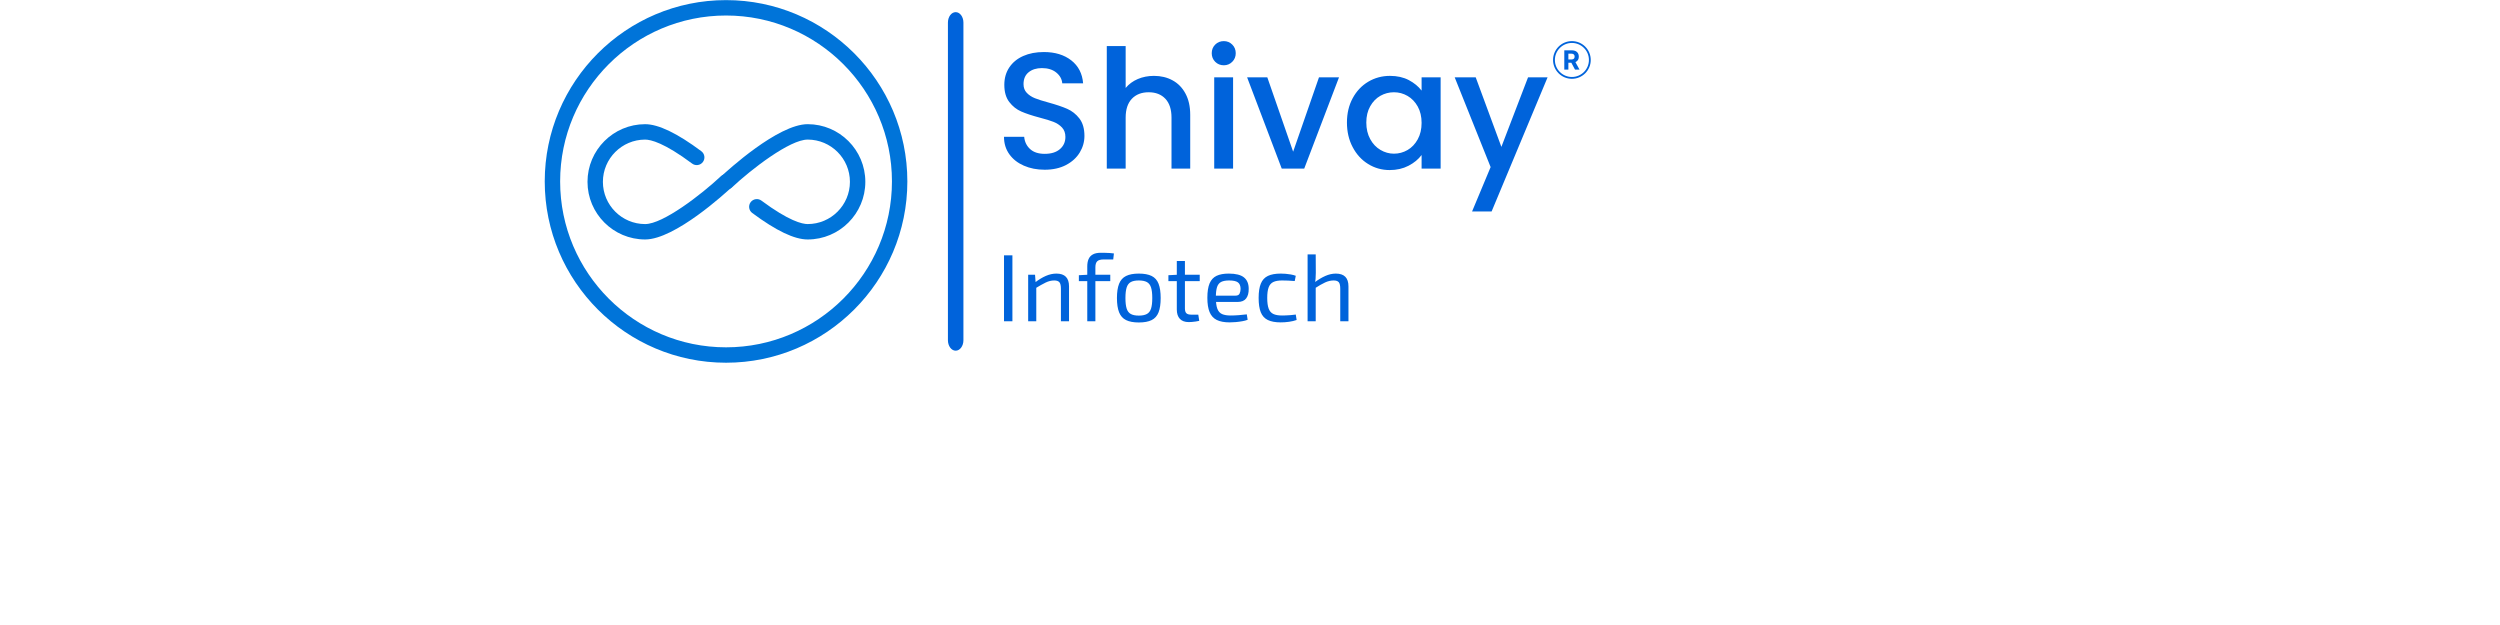
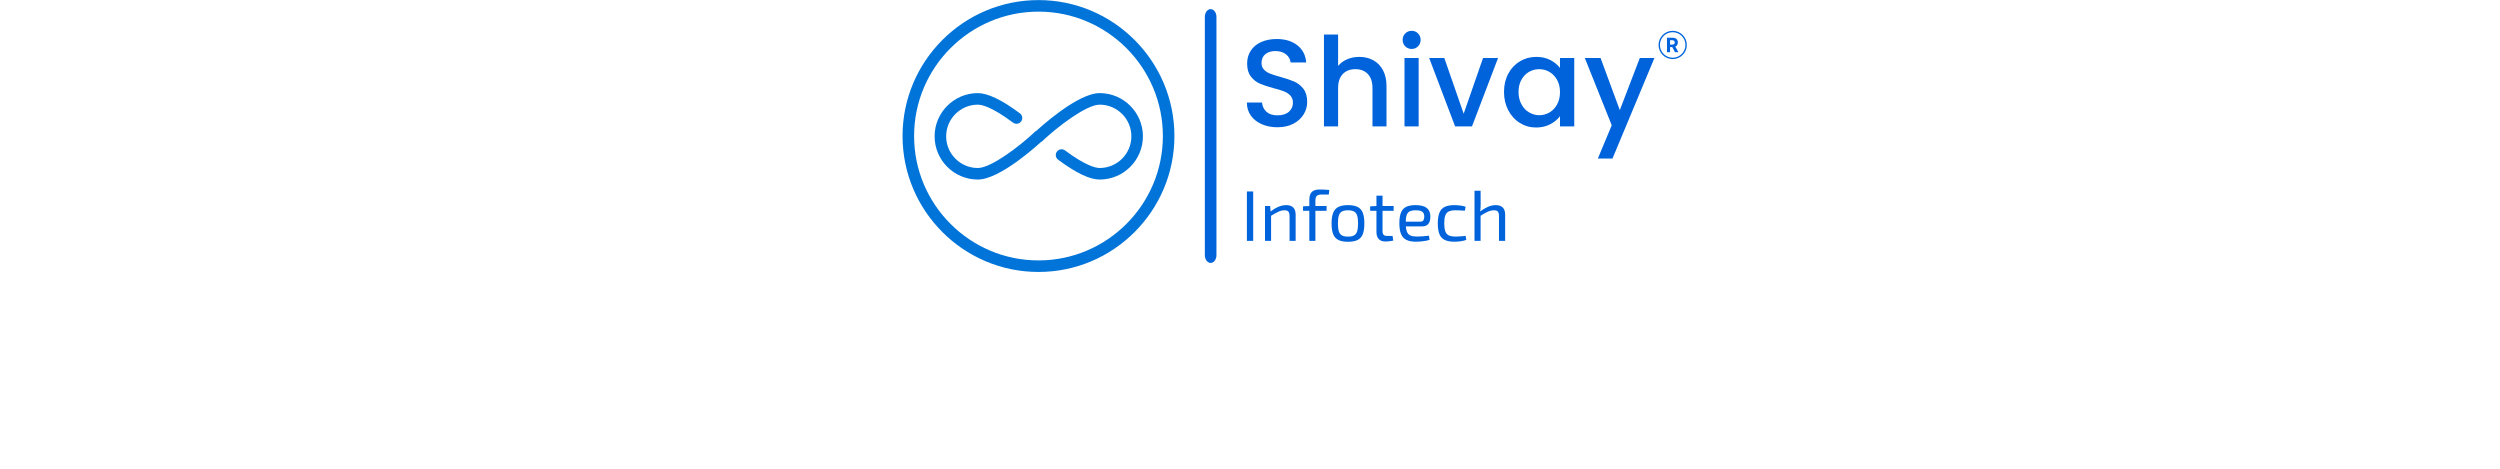
- <svg xmlns="http://www.w3.org/2000/svg" version="1.1" width="800" height="200" viewBox="0 0 1000 345">
+ <svg xmlns="http://www.w3.org/2000/svg" version="1.1" width="1067" height="200" viewBox="0 0 1000 345">
  <g transform="matrix(1,0,0,1,-0.605646,0.1408205)">
-     <svg viewBox="0 0 396 137" data-background-color="#ffffff" preserveAspectRatio="xMidYMid meet" height="200" width="800">
+     <svg viewBox="0 0 396 137" data-background-color="#ffffff" preserveAspectRatio="xMidYMid meet" height="200" width="1067">
      <g id="tight-bounds" transform="matrix(1,0,0,1,0.2398358,-0.05592002)">
        <svg viewBox="0 0 395.52 137.112" height="137.112" width="395.52">
          <g>
            <svg viewBox="0 0 705.092 244.429" height="137.112" width="395.52">
              <g>
                <rect width="10.447" height="228.203" x="271.778" y="8.113" fill="#0063db" opacity="1" stroke-width="0" stroke="transparent" fill-opacity="1" class="rect-i$-0" data-fill-palette-color="primary" rx="1%" id="i$-0" data-palette-color="#0063db" />
              </g>
              <g transform="matrix(1,0,0,1,309.5716,27.12992)">
                <svg viewBox="0 0 395.52 190.169" height="190.169" width="395.52">
                  <g id="textblocktransform">
                    <svg viewBox="0 0 395.52 190.169" height="190.169" width="395.52" id="textblock">
                      <g>
                        <svg viewBox="0 0 395.52 115.839" height="115.839" width="395.52">
                          <g transform="matrix(1,0,0,1,0,0)">
                            <svg width="395.52" viewBox="2.9 -38.5 177.234 51.45" height="115.839" data-palette-color="#0063db">
                              <g transform="matrix(1,0,0,1,0,0)">
                                <g>
                                  <svg width="4.594" viewBox="3.16 -36.36 28.68 36.36" height="5.826" data-palette-color="#0063db" id="scriptelement" x="172.144" y="-35.72">
                                    <path d="M10.85 0L3.16 0 3.16-36.36 17.51-36.36Q21.63-36.36 24.55-34.9 27.47-33.43 29-30.76 30.54-28.09 30.54-24.49L30.54-24.49Q30.54-20.86 28.98-18.26 27.41-15.66 24.46-14.28 21.5-12.89 17.31-12.89L17.31-12.89 7.71-12.89 7.71-19.07 16.07-19.07Q18.27-19.07 19.73-19.67 21.18-20.28 21.9-21.48 22.62-22.69 22.62-24.49L22.62-24.49Q22.62-26.3 21.9-27.54 21.18-28.78 19.72-29.43 18.25-30.08 16.03-30.08L16.03-30.08 10.85-30.08 10.85 0ZM14.51-16.55L22.8-16.55 31.84 0 23.35 0 14.51-16.55Z" opacity="1" transform="matrix(1,0,0,1,0,0)" fill="#0063db" class="undefined-123" id="av-123" />
                                  </svg>
                                </g>
                              </g>
                              <path d="M168.747-32.807C168.747-35.951 171.296-38.5 174.441-38.5 177.585-38.5 180.134-35.951 180.134-32.807 180.134-29.663 177.585-27.114 174.441-27.114 171.296-27.114 168.747-29.663 168.747-32.807ZM174.441-27.666C177.28-27.666 179.581-29.968 179.581-32.807 179.581-35.646 177.28-37.947 174.441-37.947 171.602-37.947 169.3-35.646 169.3-32.807 169.3-29.968 171.602-27.666 174.441-27.666Z" fill="#0063db" id="scriptcircle" data-fill-palette-color="primary" />
                              <path d="M15.2 0.35Q11.7 0.35 8.9-0.88 6.1-2.1 4.5-4.35 2.9-6.6 2.9-9.6L2.9-9.6 9-9.6Q9.2-7.35 10.78-5.9 12.35-4.45 15.2-4.45L15.2-4.45Q18.15-4.45 19.8-5.88 21.45-7.3 21.45-9.55L21.45-9.55Q21.45-11.3 20.43-12.4 19.4-13.5 17.88-14.1 16.35-14.7 13.65-15.4L13.65-15.4Q10.25-16.3 8.13-17.23 6-18.15 4.5-20.1 3-22.05 3-25.3L3-25.3Q3-28.3 4.5-30.55 6-32.8 8.7-34 11.4-35.2 14.95-35.2L14.95-35.2Q20-35.2 23.23-32.68 26.45-30.15 26.8-25.75L26.8-25.75 20.5-25.75Q20.35-27.65 18.7-29 17.05-30.35 14.35-30.35L14.35-30.35Q11.9-30.35 10.35-29.1 8.8-27.85 8.8-25.5L8.8-25.5Q8.8-23.9 9.78-22.88 10.75-21.85 12.25-21.25 13.75-20.65 16.35-19.95L16.35-19.95Q19.8-19 21.98-18.05 24.15-17.1 25.68-15.13 27.2-13.15 27.2-9.85L27.2-9.85Q27.2-7.2 25.78-4.85 24.35-2.5 21.63-1.07 18.9 0.35 15.2 0.35L15.2 0.35ZM48.2-28Q51.35-28 53.82-26.65 56.3-25.3 57.72-22.65 59.15-20 59.15-16.25L59.15-16.25 59.15 0 53.5 0 53.5-15.4Q53.5-19.1 51.65-21.08 49.8-23.05 46.6-23.05L46.6-23.05Q43.4-23.05 41.52-21.08 39.65-19.1 39.65-15.4L39.65-15.4 39.65 0 33.95 0 33.95-37 39.65-37 39.65-24.35Q41.1-26.1 43.32-27.05 45.55-28 48.2-28L48.2-28ZM69.3-31.2Q67.75-31.2 66.7-32.25 65.65-33.3 65.65-34.85L65.65-34.85Q65.65-36.4 66.7-37.45 67.75-38.5 69.3-38.5L69.3-38.5Q70.8-38.5 71.85-37.45 72.9-36.4 72.9-34.85L72.9-34.85Q72.9-33.3 71.85-32.25 70.8-31.2 69.3-31.2L69.3-31.2ZM66.4-27.55L72.1-27.55 72.1 0 66.4 0 66.4-27.55ZM82.44-27.55L90.24-5.1 98.04-27.55 104.09-27.55 93.59 0 86.79 0 76.34-27.55 82.44-27.55ZM106.49-13.9Q106.49-18.05 108.22-21.25 109.94-24.45 112.92-26.23 115.89-28 119.49-28L119.49-28Q122.74-28 125.17-26.73 127.59-25.45 129.04-23.55L129.04-23.55 129.04-27.55 134.79-27.55 134.79 0 129.04 0 129.04-4.1Q127.59-2.15 125.09-0.85 122.59 0.45 119.39 0.45L119.39 0.45Q115.84 0.45 112.89-1.38 109.94-3.2 108.22-6.48 106.49-9.75 106.49-13.9L106.49-13.9ZM129.04-13.8Q129.04-16.65 127.87-18.75 126.69-20.85 124.79-21.95 122.89-23.05 120.69-23.05L120.69-23.05Q118.49-23.05 116.59-21.98 114.69-20.9 113.52-18.82 112.34-16.75 112.34-13.9L112.34-13.9Q112.34-11.05 113.52-8.9 114.69-6.75 116.62-5.63 118.54-4.5 120.69-4.5L120.69-4.5Q122.89-4.5 124.79-5.6 126.69-6.7 127.87-8.83 129.04-10.95 129.04-13.8L129.04-13.8ZM161.19-27.55L167.09-27.55 150.19 12.95 144.29 12.95 149.89-0.45 139.04-27.55 145.39-27.55 153.14-6.55 161.19-27.55Z" opacity="1" transform="matrix(1,0,0,1,0,0)" fill="#0063db" class="undefined-text-0" data-fill-palette-color="primary" id="text-0" />
                            </svg>
                          </g>
                        </svg>
                      </g>
                      <g transform="matrix(1,0,0,1,0,143.1862)">
                        <svg viewBox="0 0 232.21 46.983" height="46.983" width="232.21">
                          <g transform="matrix(1,0,0,1,0,0)">
                            <svg width="232.21" viewBox="4.35 -35.85 180.38 36.5" height="46.983" data-palette-color="#0063db">
                              <path d="M4.35-34.5L8.75-34.5 8.75 0 4.35 0 4.35-34.5ZM31.8-24.95L31.8-24.95Q38.4-24.95 38.4-18.25L38.4-18.25 38.4 0 34.15 0 34.15-17.05Q34.15-19.5 33.35-20.43 32.55-21.35 30.65-21.35L30.65-21.35Q28.4-21.35 26.15-20.25 23.9-19.15 20.8-17.25L20.8-17.25 20.6-20.3Q23.45-22.5 26.25-23.73 29.05-24.95 31.8-24.95ZM17-24.35L20.6-24.35 20.95-19.7 21.25-18.95 21.25 0 17 0 17-24.35ZM55.05-35.85L55.05-35.85Q55.85-35.85 57.1-35.83 58.34-35.8 59.65-35.73 60.95-35.65 61.9-35.5L61.9-35.5 61.55-32.35 56.55-32.35Q54.15-32.35 53.17-31.4 52.2-30.45 52.2-28.25L52.2-28.25 52.2 0 47.95 0 47.95-28.7Q47.95-31 48.65-32.58 49.35-34.15 50.9-35 52.45-35.85 55.05-35.85ZM48.2-24.35L60-24.35 60-21 43.55-21 43.55-24.1 48.2-24.35ZM74.94-24.95L74.94-24.95Q79.14-24.95 81.67-23.7 84.19-22.45 85.29-19.63 86.39-16.8 86.39-12.15L86.39-12.15Q86.39-7.5 85.29-4.67 84.19-1.85 81.67-0.6 79.14 0.65 74.94 0.65L74.94 0.65Q70.79 0.65 68.27-0.6 65.74-1.85 64.62-4.67 63.49-7.5 63.49-12.15L63.49-12.15Q63.49-16.8 64.62-19.63 65.74-22.45 68.27-23.7 70.79-24.95 74.94-24.95ZM74.94-21.35L74.94-21.35Q72.29-21.35 70.77-20.53 69.24-19.7 68.59-17.7 67.94-15.7 67.94-12.15L67.94-12.15Q67.94-8.6 68.59-6.6 69.24-4.6 70.77-3.78 72.29-2.95 74.94-2.95L74.94-2.95Q77.59-2.95 79.14-3.78 80.69-4.6 81.34-6.6 81.99-8.6 81.99-12.15L81.99-12.15Q81.99-15.7 81.34-17.7 80.69-19.7 79.14-20.53 77.59-21.35 74.94-21.35ZM94.84-31.55L99.09-31.55 99.09-6.7Q99.09-4.95 99.84-4.2 100.59-3.45 102.39-3.45L102.39-3.45 106.09-3.45 106.59-0.2Q105.79 0 104.74 0.15 103.69 0.3 102.69 0.38 101.69 0.45 101.09 0.45L101.09 0.45Q98.04 0.45 96.44-1.25 94.84-2.95 94.84-6.15L94.84-6.15 94.84-31.55ZM95.24-24.35L106.84-24.35 106.84-21 90.44-21 90.44-24.1 95.24-24.35ZM122.04-24.95L122.04-24.95Q127.54-24.95 130.01-22.95 132.49-20.95 132.49-17L132.49-17Q132.54-13.75 131.14-11.93 129.74-10.1 126.69-10.1L126.69-10.1 112.49-10.1 112.49-13.4 125.59-13.4Q127.24-13.4 127.74-14.53 128.24-15.65 128.24-17L128.24-17Q128.19-19.35 126.84-20.35 125.49-21.35 122.24-21.35L122.24-21.35Q119.59-21.35 118.06-20.58 116.54-19.8 115.91-17.88 115.29-15.95 115.29-12.5L115.29-12.5Q115.29-8.6 116.06-6.55 116.84-4.5 118.54-3.75 120.24-3 123.04-3L123.04-3Q124.99-3 127.31-3.18 129.64-3.35 131.49-3.6L131.49-3.6 131.94-0.75Q130.79-0.3 129.11 0 127.44 0.3 125.66 0.45 123.89 0.6 122.49 0.6L122.49 0.6Q118.29 0.6 115.74-0.68 113.19-1.95 112.01-4.78 110.84-7.6 110.84-12.25L110.84-12.25Q110.84-17.05 112.01-19.83 113.19-22.6 115.66-23.78 118.14-24.95 122.04-24.95ZM149.29-24.95L149.29-24.95Q150.39-24.95 151.74-24.85 153.09-24.75 154.51-24.5 155.94-24.25 157.14-23.8L157.14-23.8 156.59-21.05Q154.94-21.2 153.11-21.28 151.29-21.35 149.99-21.35L149.99-21.35Q147.09-21.35 145.39-20.55 143.69-19.75 142.94-17.75 142.19-15.75 142.19-12.2L142.19-12.2Q142.19-8.65 142.94-6.63 143.69-4.6 145.39-3.8 147.09-3 149.99-3L149.99-3Q150.74-3 151.94-3.05 153.14-3.1 154.51-3.2 155.89-3.3 157.14-3.5L157.14-3.5 157.59-0.65Q155.74 0 153.56 0.3 151.39 0.6 149.24 0.6L149.24 0.6Q145.04 0.6 142.49-0.65 139.94-1.9 138.81-4.7 137.69-7.5 137.69-12.2L137.69-12.2Q137.69-16.9 138.84-19.7 139.99-22.5 142.54-23.73 145.09-24.95 149.29-24.95ZM178.13-24.95L178.13-24.95Q184.73-24.95 184.73-18.25L184.73-18.25 184.73 0 180.43 0 180.43-17.05Q180.43-19.5 179.66-20.43 178.88-21.35 176.98-21.35L176.98-21.35Q174.73-21.35 172.48-20.3 170.23-19.25 167.13-17.25L167.13-17.25 166.93-20.3Q169.78-22.45 172.58-23.7 175.38-24.95 178.13-24.95ZM163.33-35L167.58-35 167.63-25.35Q167.63-23.7 167.51-22.25 167.38-20.8 167.13-19.7L167.13-19.7 167.58-18.95 167.58 0 163.33 0 163.33-35Z" opacity="1" transform="matrix(1,0,0,1,0,0)" fill="#0063db" class="undefined-text-1" data-fill-palette-color="secondary" id="text-1" />
                            </svg>
                          </g>
                        </svg>
                      </g>
                    </svg>
                  </g>
                </svg>
              </g>
              <g>
                <svg viewBox="0 0 244.431 244.429" height="244.429" width="244.431">
                  <g>
                    <svg version="1.1" x="0" y="0" viewBox="5.228 5.229 89.543 89.542" enable-background="new 0 0 100 100" xml:space="preserve" height="244.429" width="244.431" class="icon-icon-0" data-fill-palette-color="accent" id="icon-0">
                      <g fill="#0074d9" data-fill-palette-color="accent">
                        <path d="M50 94.771C25.312 94.771 5.228 74.688 5.228 50 5.228 25.313 25.312 5.229 50 5.229c24.688 0 44.771 20.084 44.771 44.771C94.771 74.688 74.688 94.771 50 94.771zM50 9.033C27.409 9.033 9.031 27.41 9.031 50S27.409 90.969 50 90.969 90.967 72.59 90.967 50 72.59 9.033 50 9.033z" fill="#0074d9" data-fill-palette-color="accent" />
                        <g fill="#0074d9" data-fill-palette-color="accent">
                          <path d="M30.022 64.336c-7.849 0-14.234-6.386-14.234-14.233 0-7.85 6.386-14.234 14.234-14.234 3.276 0 7.944 2.246 13.875 6.676 0.842 0.628 1.015 1.82 0.385 2.663-0.628 0.842-1.82 1.016-2.662 0.385-6.896-5.149-10.227-5.919-11.599-5.919-5.751 0-10.43 4.68-10.43 10.431 0 5.75 4.679 10.428 10.43 10.428 4.415 0 13.82-7.25 18.711-11.818 0.769-0.717 1.973-0.676 2.689 0.093 0.718 0.768 0.677 1.969-0.092 2.688C49.924 52.807 37.373 64.336 30.022 64.336z" fill="#0074d9" data-fill-palette-color="accent" />
                          <path d="M70.16 64.336c-3.287 0-7.766-2.141-13.693-6.541-0.844-0.626-1.02-1.818-0.395-2.662 0.628-0.843 1.818-1.02 2.662-0.393 6.785 5.039 10.072 5.791 11.426 5.791 5.751 0 10.43-4.68 10.43-10.429 0-5.751-4.679-10.431-10.43-10.431-4.414 0-13.82 7.25-18.711 11.819-0.768 0.718-1.971 0.676-2.689-0.092-0.716-0.769-0.675-1.971 0.092-2.688 1.407-1.314 13.96-12.844 21.309-12.844 7.851 0 14.233 6.385 14.233 14.234S78.012 64.336 70.16 64.336z" fill="#0074d9" data-fill-palette-color="accent" />
                        </g>
                      </g>
                    </svg>
                  </g>
                </svg>
              </g>
            </svg>
          </g>
          <defs />
        </svg>
        <rect width="395.52" height="137.112" fill="none" stroke="none" visibility="hidden" />
      </g>
    </svg>
  </g>
</svg>
